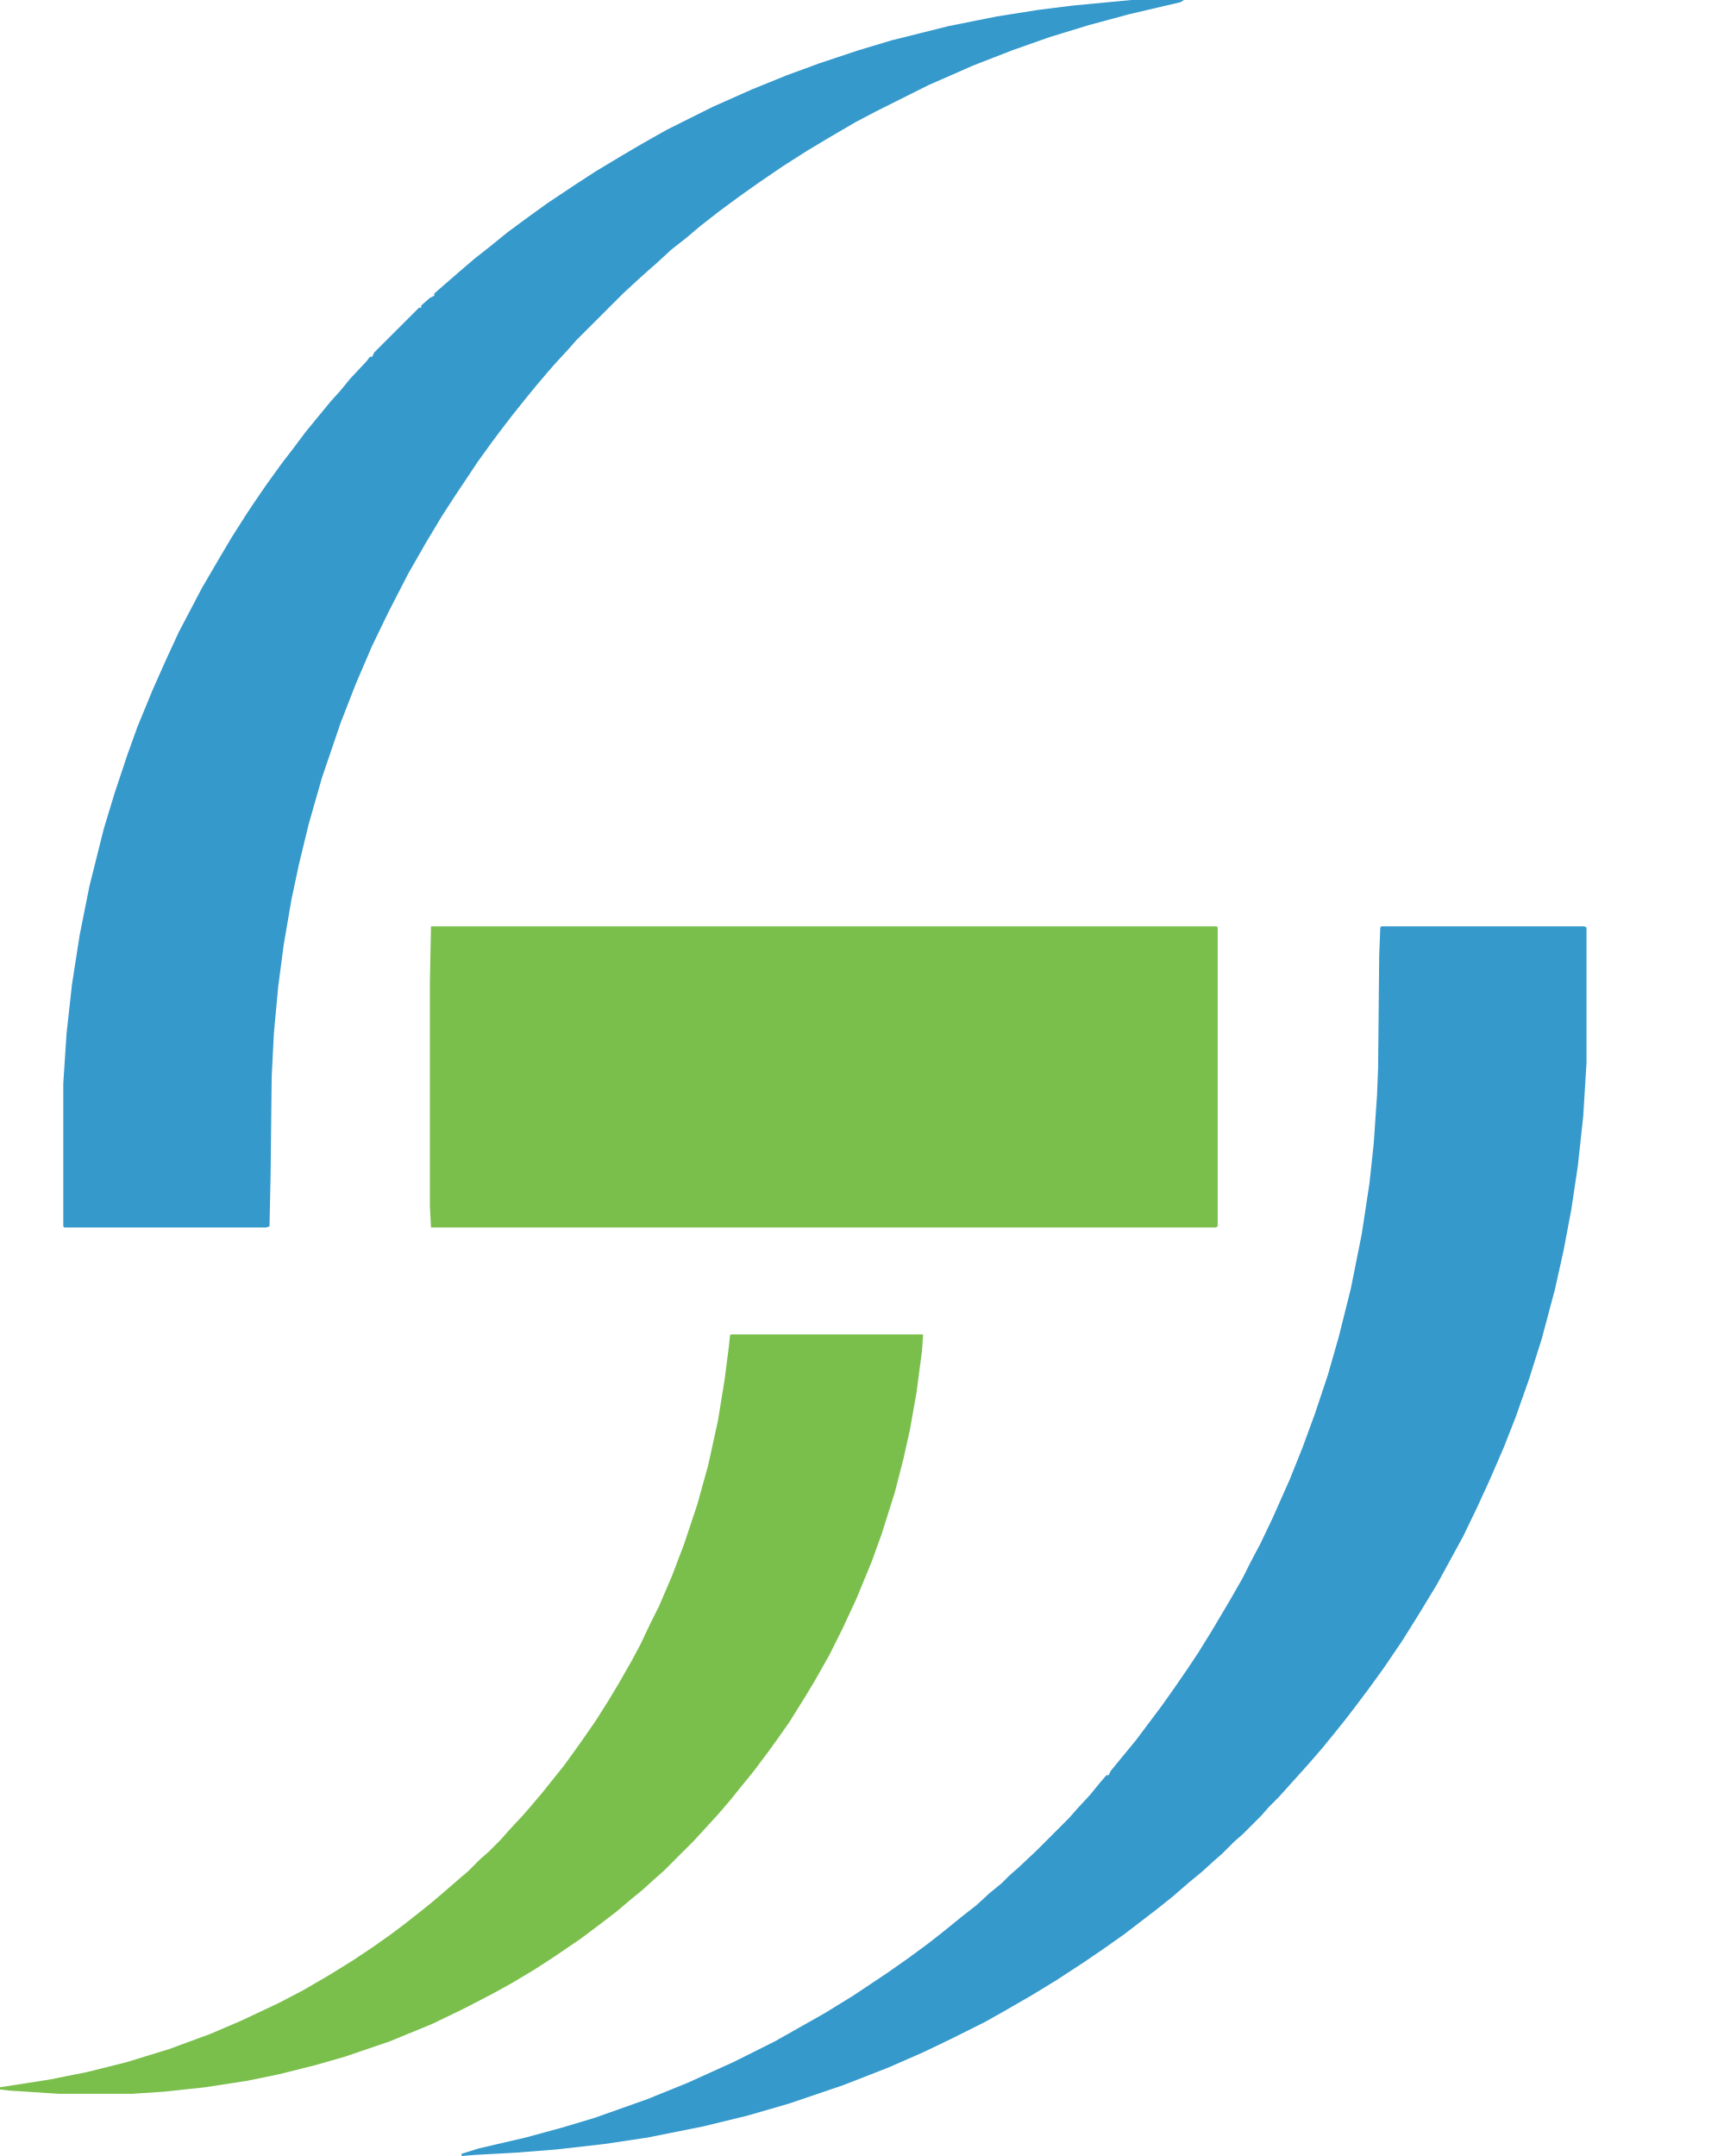
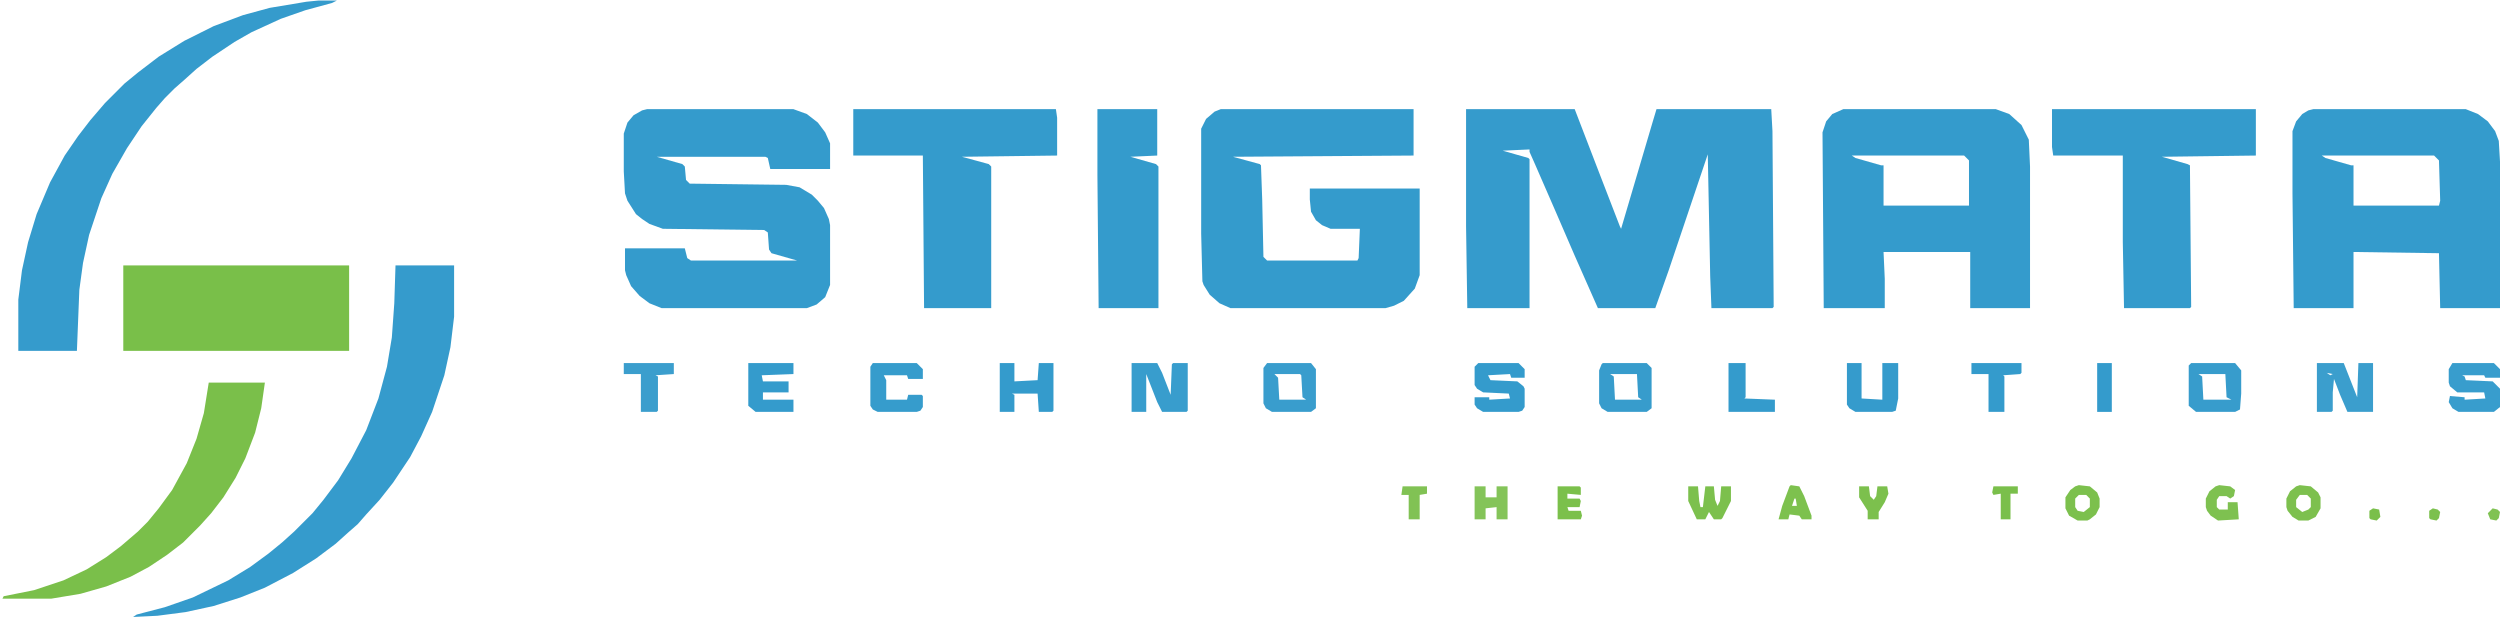
- <svg xmlns="http://www.w3.org/2000/svg" version="1.1" viewBox="0 0 1580 1976" width="395" height="494">
-   <path transform="translate(395,849)" d="m0 0h720l1 1v274l-2 1h-719l-1-19v-207z" fill="#7ABF4B" />
-   <path transform="translate(1037)" d="m0 0h48l-3 2-47 11-37 10-36 11-34 12-36 14-41 18-48 24-19 10-24 14-20 12-22 14-22 15-17 12-19 14-18 14-13 11-14 11-13 12-8 7-10 9-13 12-43 43-7 8-12 13-7 8-11 13-9 11-12 15-10 13-9 12-13 18-22 33-11 17-15 25-16 28-18 35-15 31-15 35-14 36-17 50-12 42-9 37-7 33-7 41-5 38-4 43-2 40-1 90-1 47-3 1h-185l-1-1v-131l3-46 5-45 7-45 9-45 13-52 10-33 12-36 9-25 14-34 12-27 12-26 10-19 11-21 14-24 13-22 14-22 8-12 11-16 13-18 10-13 12-16 9-11 14-17 9-10 9-11 15-16 3-4h2l2-4 41-41h2v-2l8-7 4-2v-2l8-7 15-13 14-12 14-11 16-13 19-14 18-13 24-16 20-13 25-15 17-10 23-13 42-21 36-16 32-13 30-11 36-12 30-9 52-13 45-9 38-6 32-4z" fill="#3599CC" />
-   <path transform="translate(1266,849)" d="m0 0h186l2 1v124l-3 49-5 46-6 40-7 37-8 36-12 45-12 38-12 34-11 28-13 30-11 24-13 27-24 44-17 28-15 24-17 25-13 18-12 16-10 13-8 10-13 16-13 15-27 30-9 9-7 8-17 17-8 7-11 11-8 7-11 10-11 9-15 13-15 12-30 23-17 12-19 13-26 17-23 14-26 15-16 9-32 16-25 12-32 14-41 16-50 17-38 11-41 10-50 10-40 6-44 5-38 3-37 2-12 1v-2l16-5 43-10 33-9 30-9 48-17 37-15 42-19 38-19 46-26 26-16 30-20 20-14 19-14 14-11 16-13 14-11 12-11 11-9 7-7 8-7 16-15 31-31 7-8 12-13 9-11 6-7h2l2-4 9-11 14-17 24-32 12-17 11-16 10-15 13-21 16-27 12-21 7-14 9-17 11-23 16-36 12-30 11-30 12-36 10-35 11-44 10-50 7-46 4-37 3-44 1-25 1-103 1-26z" fill="#3599CC" />
-   <path transform="translate(670,1223)" d="m0 0h176l-1 15-5 38-6 34-6 27-8 31-12 38-9 25-14 34-13 28-12 24-13 23-9 15-15 24-12 17-8 11-12 16-13 16-8 10-12 14-22 24-28 28-8 7-11 10-11 9-13 11-17 13-16 12-25 17-17 11-20 12-18 10-27 14-29 14-39 16-41 14-28 8-32 8-29 6-39 6-37 4-30 2h-67l-46-3-8-1v-2l45-7 35-7 36-9 39-12 38-14 28-12 34-16 23-12 24-14 21-13 18-12 17-12 12-9 14-11 10-8 13-11 8-7 14-12 11-11 8-7 11-11 7-8 13-14 7-8 11-13 20-25 13-18 7-10 9-13 12-19 9-15 12-21 8-15 9-19 8-16 12-28 11-29 12-36 10-36 9-41 6-37 4-31 1-10z" fill="#7ABF4B" />
+ <svg xmlns="http://www.w3.org/2000/svg" version="1.1" viewBox="0 0 2048 505" width="2000" height="494">
+   <path transform="translate(1201,89)" d="m0 0h89l20 52 17 44 1 2 26-88 3-10h94l1 18 1 144-1 1h-50l-1-26-2-100-32 95-11 31h-47l-19-43-16-37-17-39-4-9v-2l-22 1 21 6 1 1v122h-51l-1-67z" fill="#359BCC" />
+   <path transform="translate(1e3 89)" d="m0 0h158v38l-148 1 22 6 1 1 1 28 1 47 3 3h74l1-2 1-24h-24l-7-3-5-4-4-7-1-10v-9h90v71l-4 11-9 10-8 4-7 2h-127l-9-4-8-7-5-8-1-3-1-39v-86l4-8 7-6z" fill="#349BCC" />
+   <path transform="translate(1895,89)" d="m0 0h125l10 4 8 6 6 8 3 8 1 17v120h-49l-1-45-70-1v46h-49l-1-94v-51l3-8 5-6 5-3zm7 38 3 2 21 6h2v33h70l1-4-1-33-4-4z" fill="#349BCC" />
+   <path transform="translate(1510,89)" d="m0 0h125l11 4 10 9 6 12 1 22v116h-49v-46h-71l1 22v24h-50l-1-144 3-9 5-6zm7 38 3 2 21 6h2v33h70v-37l-4-4z" fill="#349BCC" />
+   <path transform="translate(530,89)" d="m0 0h120l11 4 9 7 6 8 4 9v21h-49l-2-9-2-1h-89l21 6 2 2 1 11 3 3 79 1 11 2 10 6 5 5 5 6 4 9 1 5v49l-4 10-7 6-8 3h-119l-10-4-8-6-7-8-4-9-1-4v-18h49l2 8 3 2h87l-21-6-2-3-1-14-3-2-83-1-11-4-6-4-5-4-7-11-2-6-1-18v-31l3-9 5-6 7-4z" fill="#349BCC" />
+   <path transform="translate(699,89)" d="m0 0h166l1 7v31l-78 1 22 6 2 2v116h-55l-1-125h-57z" fill="#349BCC" />
+   <path transform="translate(1681,89)" d="m0 0h167v38l-77 1 21 6 2 1 1 116-1 1h-54l-1-54v-71h-57l-1-7z" fill="#349BCC" />
+   <path transform="translate(101,217)" d="m0 0h185v70h-185z" fill="#79BF49" />
+   <path transform="translate(324,217)" d="m0 0h48v42l-3 25-5 23-10 30-9 20-9 17-14 21-11 14-11 12-7 8-8 7-10 9-16 12-19 12-23 12-20 8-22 7-23 5-23 3-20 1 3-2 23-6 23-8 29-14 18-11 15-11 11-9 10-9 15-15 9-11 12-16 11-18 12-23 10-26 7-26 4-24 2-28z" fill="#359BCC" />
+   <path transform="translate(261)" d="m0 0h15l-4 2-22 6-20 7-24 11-14 8-18 12-13 10-10 9-8 7-8 8-7 8-12 15-12 18-12 21-9 20-10 30-5 23-3 22-2 50h-48v-42l3-24 5-23 7-23 11-26 12-22 11-16 10-13 12-14 16-16 11-9 17-13 21-13 24-12 24-9 22-6 30-5z" fill="#359BCC" />
+   <path transform="translate(171,313)" d="m0 0h46l-3 21-5 20-8 21-8 16-10 16-10 13-9 10-14 14-13 10-15 10-15 8-20 8-21 6-24 4h-40l1-2 25-5 24-8 19-9 16-10 12-9 14-12 8-8 9-11 11-15 12-22 8-20 6-21z" fill="#7ABF4A" />
+   <path transform="translate(899,89)" d="m0 0h49v38l-22 1 21 6 2 2v116h-49l-1-109z" fill="#349BCC" />
+   <path transform="translate(1898,297)" d="m0 0h22l11 28 1-28h12v40h-21l-6-14-5-13-1 11v15l-1 1h-12zm8 8 3 2 2-1z" fill="#3B9ECD" />
+   <path transform="translate(927,297)" d="m0 0h21l4 8 7 18 1-25 1-1h12v39l-1 1h-20l-4-8-9-23v1 30h-12z" fill="#389DCD" />
+   <path transform="translate(2009,297)" d="m0 0h34l5 5v7h-12l-1-2h-18l2 1 1 3 22 1 6 6v15l-5 4h-29l-5-3-3-5 1-5 12 1v2l17-1-1-5h-22l-6-5-1-3v-11z" fill="#389DCD" />
+   <path transform="translate(1313,297)" d="m0 0h36l4 4v33l-4 3h-32l-5-3-2-4v-27l2-5zm6 9 3 2 1 19h22l-3-2-1-19z" fill="#379CCC" />
+   <path transform="translate(1038,297)" d="m0 0h36l4 5v32l-4 3h-32l-5-3-2-4v-29zm6 9 3 3 1 18h22l-3-2-1-18-1-1z" fill="#399DCD" />
+   <path transform="translate(1795,297)" d="m0 0h36l5 6v19l-1 13-4 2h-32l-6-5v-33zm6 9 3 2 1 19h23l-4-2-1-19z" fill="#379CCC" />
+   <path transform="translate(1211,297)" d="m0 0h33l5 5v7h-11l-1-3-18 1 2 4 22 1 5 4 1 2v15l-2 3-3 1h-29l-5-3-2-3v-6h12v2l17-1-1-4-21-1-5-3-2-3v-15z" fill="#349BCC" />
+   <path transform="translate(819,297)" d="m0 0h12v15l19-1 1-14h12v39l-1 1h-11l-1-15h-21l2 1v14h-12z" fill="#349BCC" />
+   <path transform="translate(1513,297)" d="m0 0h12v29l17 1v-30h13v29l-2 10-3 1h-30l-5-3-2-3z" fill="#359BCC" />
+   <path transform="translate(715,297)" d="m0 0h36l5 5v8h-12l-1-3h-19l2 4v16h17l1-4h11l1 1v9l-2 3-3 1h-32l-4-2-2-3v-32z" fill="#369CCC" />
+   <path transform="translate(613,297)" d="m0 0h37v9l-26 1 1 5h21v9h-21v6h25v10h-31l-6-5z" fill="#349BCC" />
+   <path transform="translate(511,297)" d="m0 0h41v9l-15 1 2 1v28l-1 1h-13v-31h-14z" fill="#3B9ECD" />
+   <path transform="translate(1416,297)" d="m0 0h14v28l-1 1 25 1v10h-38z" fill="#349BCC" />
+   <path transform="translate(1615,297)" d="m0 0h41v8l-1 1-14 1 1 1v29h-13v-31h-14z" fill="#349BCC" />
+   <path transform="translate(1383,398)" d="m0 0h8l1 12 1 5h2l2-17h7l1 11 2 5 2-4 1-12h8v12l-7 14-1 1h-6l-4-6-3 6h-7l-7-15z" fill="#7CC04D" />
+   <path transform="translate(1884,397)" d="m0 0 9 1 6 5 2 4v9l-4 7-6 3h-8l-5-3-4-5-1-3v-7l3-6 5-4zm0 8-3 4v6l5 4 5-2 2-2v-7l-3-3z" fill="#7DC04E" />
+   <path transform="translate(1703,397)" d="m0 0 9 1 6 5 2 5v7l-3 6-5 4-2 1h-8l-7-4-3-6v-9l4-6 4-3zm0 8-3 3v7l2 3 5 1 5-4v-7l-3-3z" fill="#7CC04D" />
+   <path transform="translate(1208,398)" d="m0 0h9v9h9v-9h9v27h-9v-10l-9 1v9h-9z" fill="#84C459" />
+   <path transform="translate(1718,297)" d="m0 0h12v9 2 29h-12z" fill="#349BCC" />
+   <path transform="translate(1818,397)" d="m0 0 9 1 4 3-1 5-3 2-3-2h-6l-2 3v6l2 2h7v-6h8l1 14-17 1-6-4-3-4-1-3v-7l3-6 5-4z" fill="#7EC150" />
+   <path transform="translate(1467,397)" d="m0 0 7 1 4 8 6 16v3h-8l-2-3-8-1-1 4h-8l3-11 6-16zm3 11-2 6h4l-1-6z" fill="#7DC14E" />
+   <path transform="translate(1276,398)" d="m0 0h18l1 1v6l-11-1v4h10l1 2-1 5h-10l1 3h10l1 4-1 3h-19z" fill="#7BC04B" />
+   <path transform="translate(1523,398)" d="m0 0h8l1 8 3 3 2-3 1-8h8l1 6-3 7-5 8v6h-9v-7l-7-11z" fill="#7CC04D" />
+   <path transform="translate(1633,398)" d="m0 0h20v6h-6v21h-8v-21l-6 1-1-2z" fill="#7ABF4B" />
+   <path transform="translate(1149,398)" d="m0 0h20v6l-6 1v20h-9v-20h-6z" fill="#81C254" />
+   <path transform="translate(2042,416)" d="m0 0 4 1 2 2-1 5-2 2-5-1-2-5z" fill="#80C253" />
+   <path transform="translate(1944,416)" d="m0 0 5 1 1 6-3 3-5-1-1-1v-6z" fill="#7ABF4B" />
+   <path transform="translate(1993,416)" d="m0 0 4 1 2 2-1 5-2 2-5-1-1-1v-6z" fill="#7CC04E" />
</svg>
